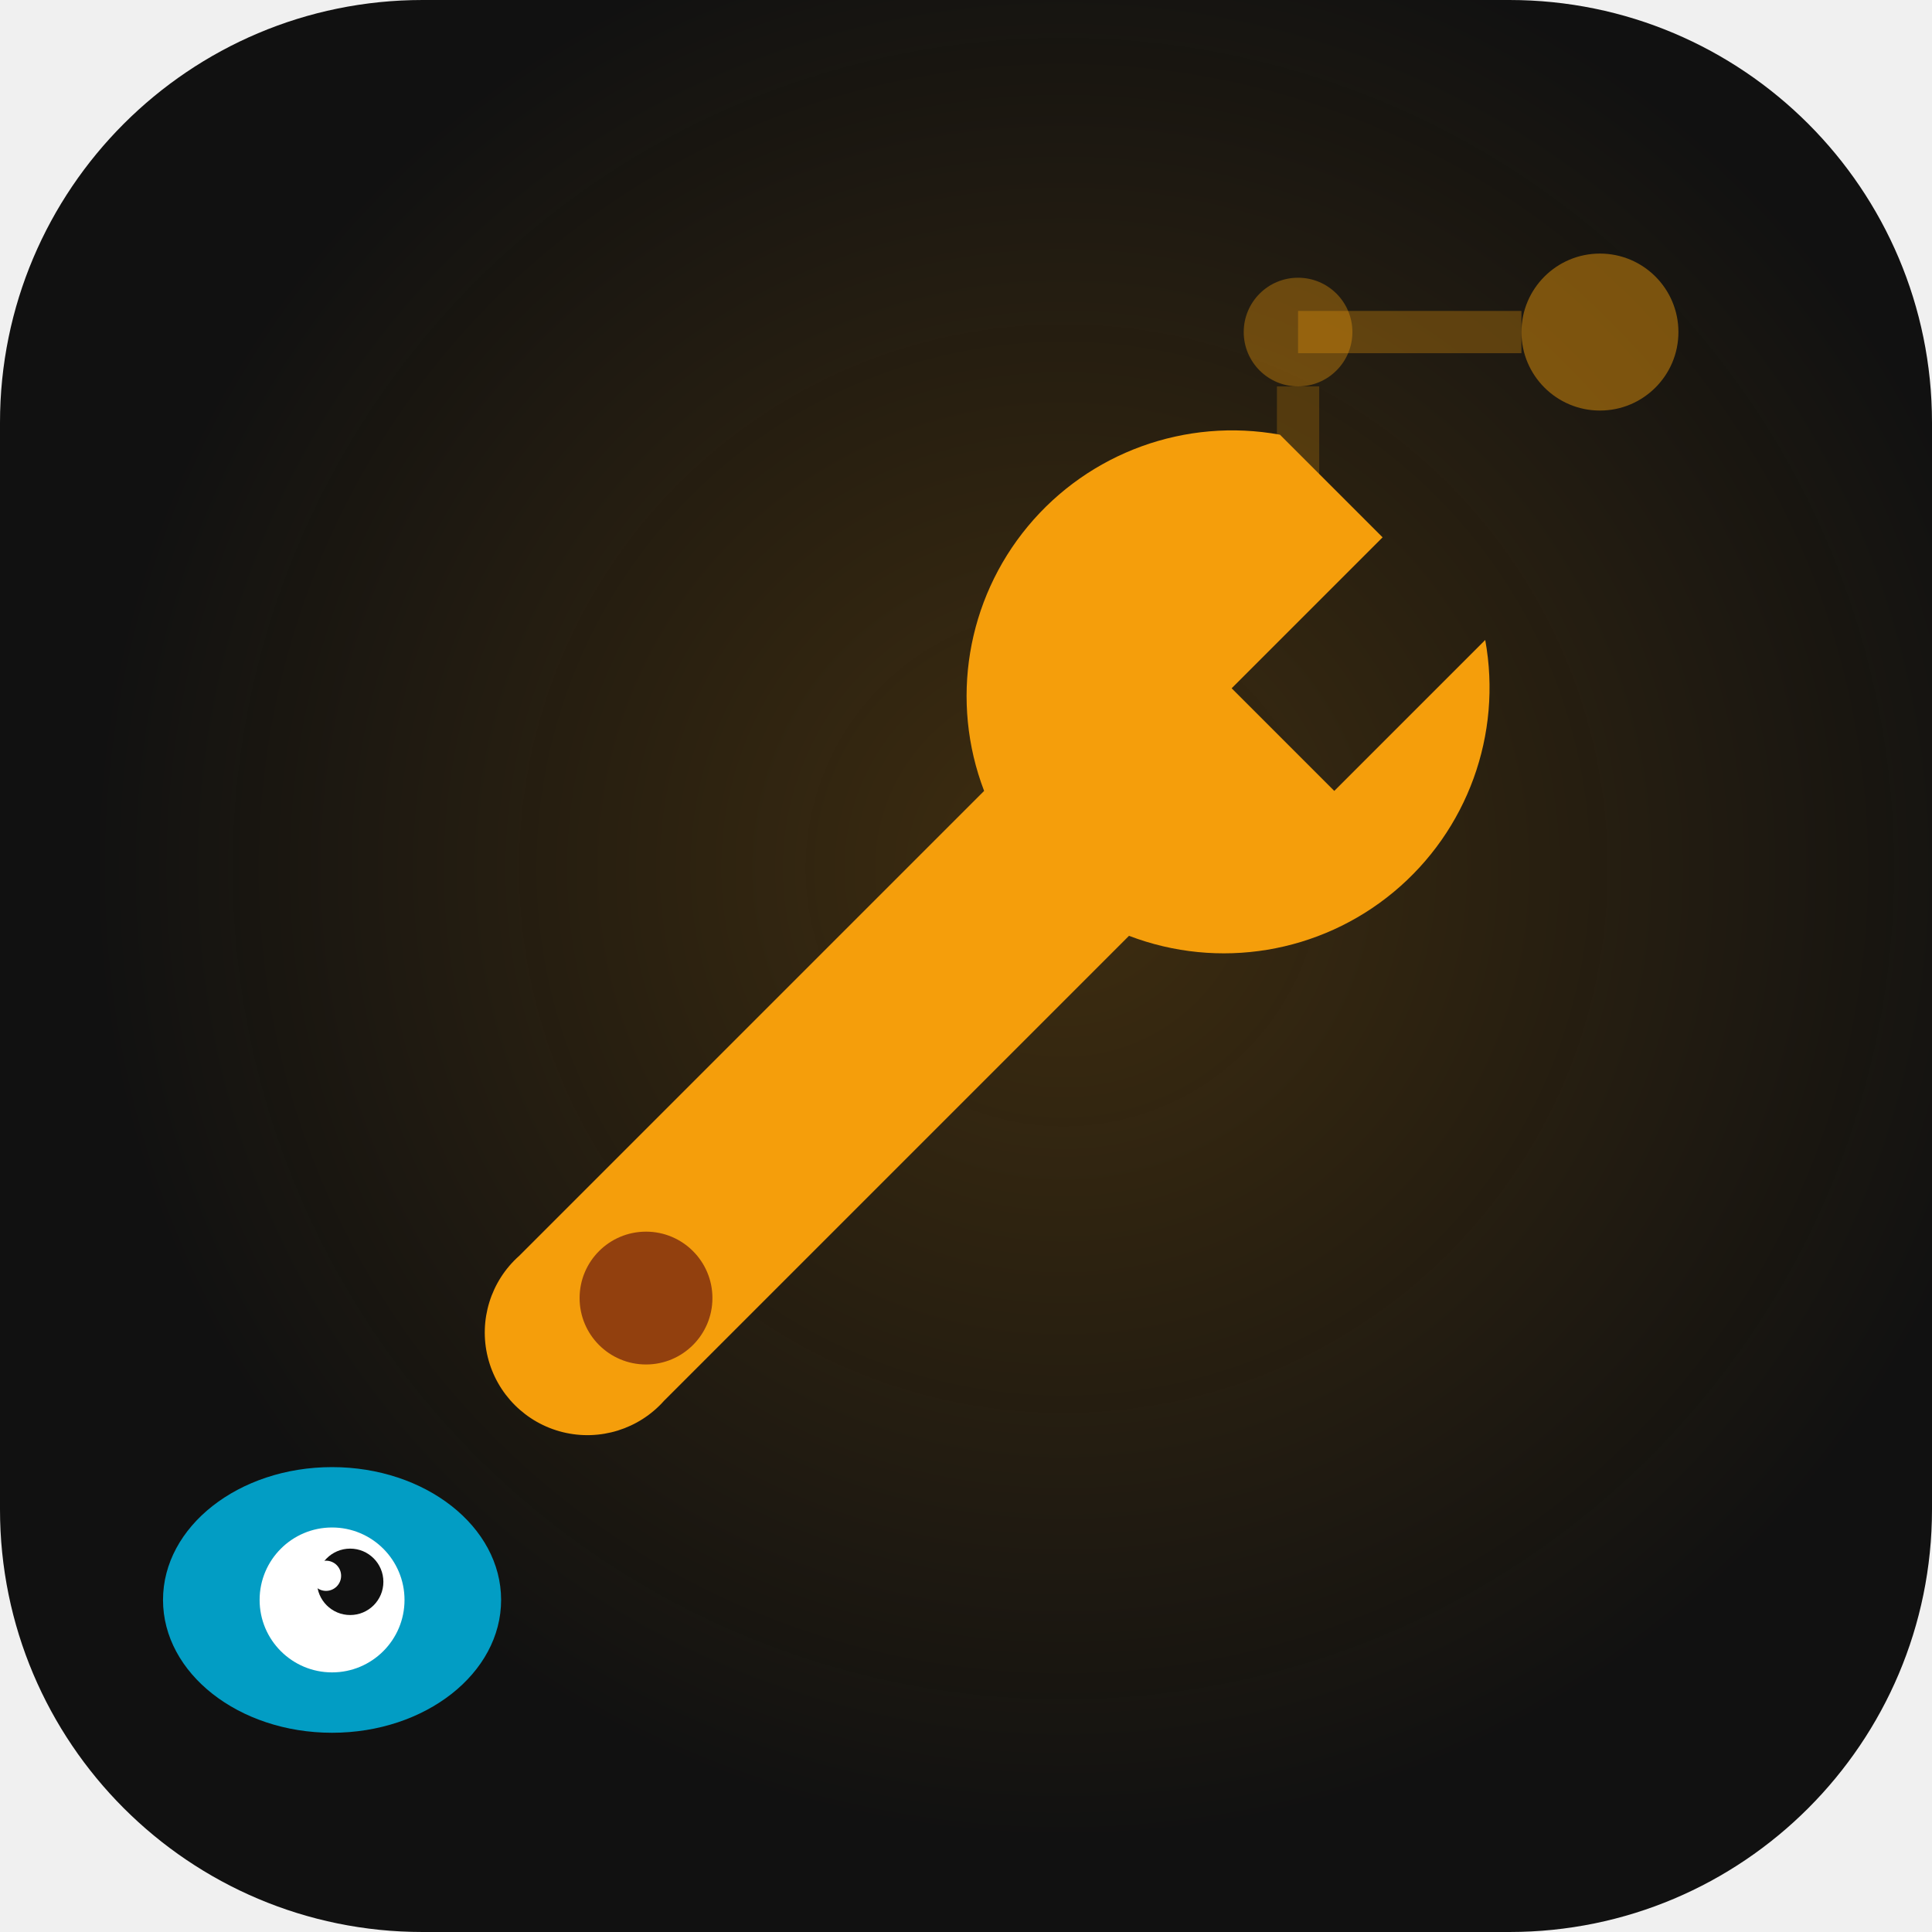
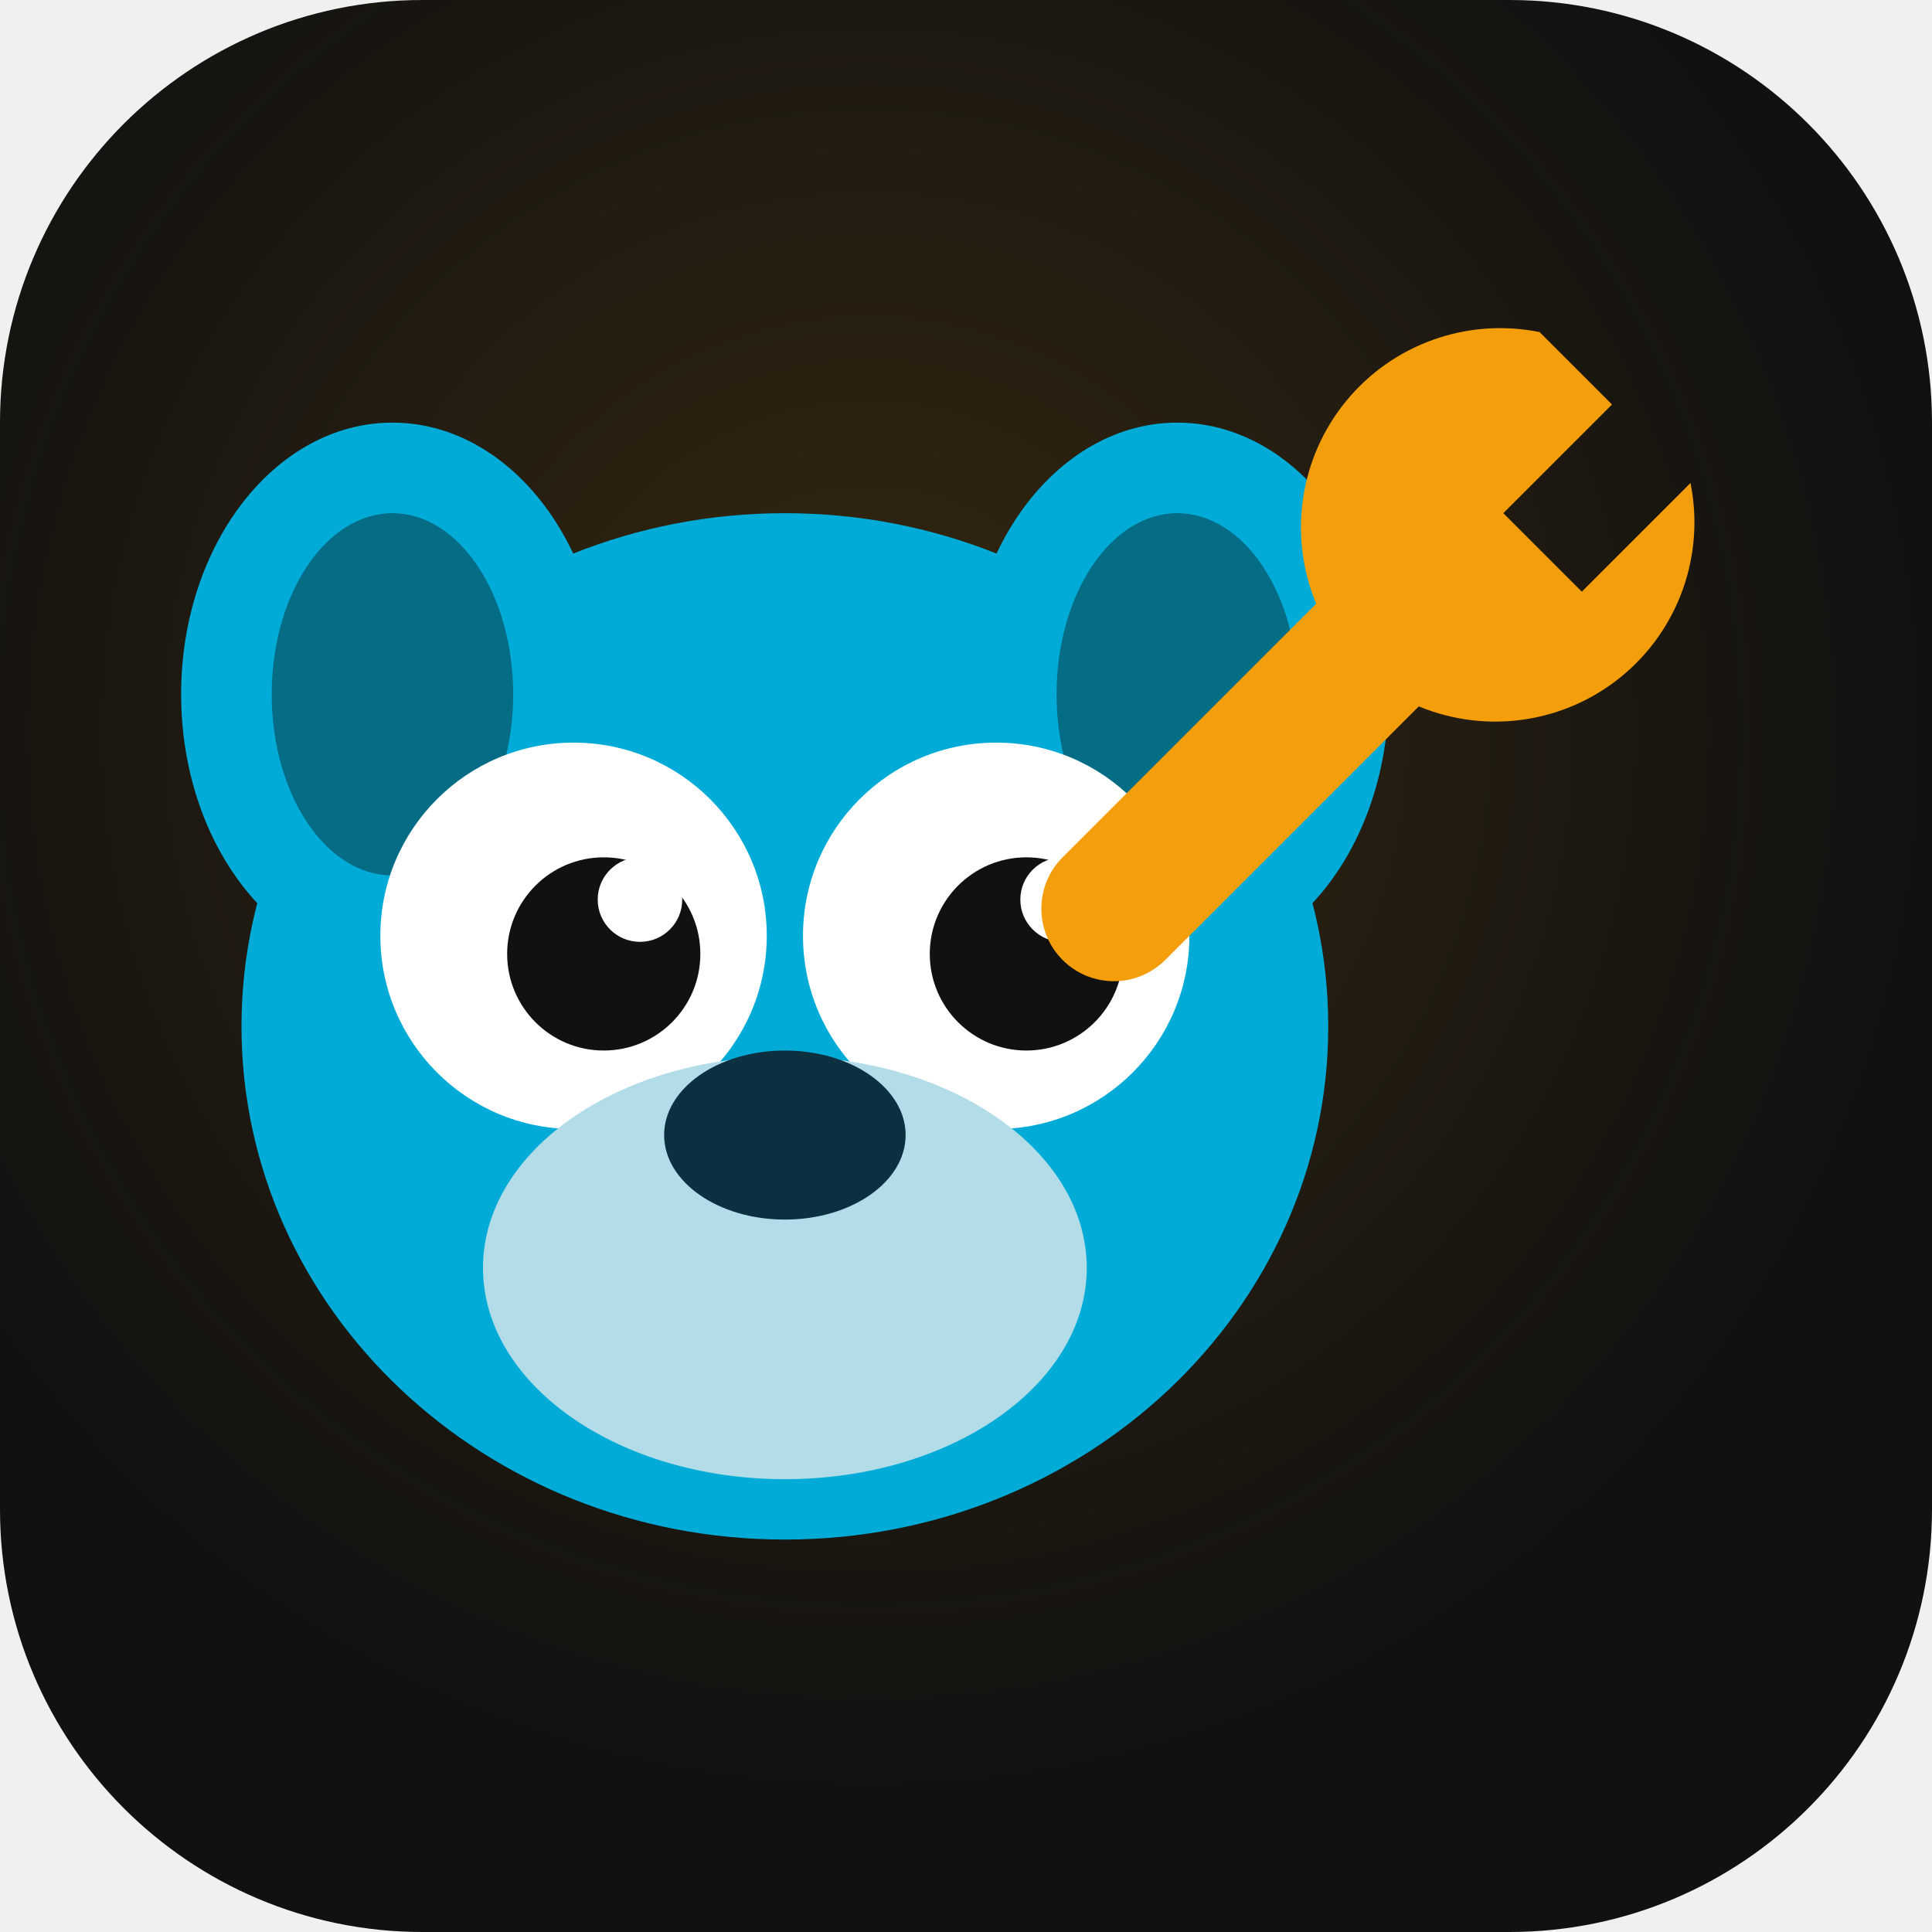
<svg xmlns="http://www.w3.org/2000/svg" viewBox="0 0 32 32" fill="none">
  <defs>
-     <radialGradient id="glow" cx="55%" cy="45%" r="50%">
-       <stop offset="0%" stop-color="#f59e0b" stop-opacity="0.2" />
+     <radialGradient id="g" cx="45%" cy="38%" r="55%">
+       <stop offset="0%" stop-color="#f59e0b" stop-opacity="0.16" />
      <stop offset="100%" stop-color="#f59e0b" stop-opacity="0" />
    </radialGradient>
  </defs>
-   <rect width="32" height="32" rx="7" fill="#111111" />
-   <rect width="32" height="32" rx="7" fill="url(#glow)" />
-   <circle cx="26.5" cy="5.5" r="1.3" fill="#f59e0b" opacity="0.45" />
-   <line x1="25.2" y1="5.5" x2="21.5" y2="5.5" stroke="#f59e0b" stroke-width="0.7" opacity="0.3" />
-   <circle cx="21.5" cy="5.5" r="0.9" fill="#f59e0b" opacity="0.35" />
-   <line x1="21.5" y1="6.4" x2="21.5" y2="9" stroke="#f59e0b" stroke-width="0.7" opacity="0.22" />
-   <path d="M21.2 7.2a4.4 4.4 0 0 0-4.9 5.9L8.6 20.8a1.7 1.7 0 1 0 2.4 2.4l7.7-7.7a4.4 4.4 0 0 0 5.9-4.9l-2.5 2.5-1.7-1.7 2.5-2.5z" fill="#f59e0b" />
-   <circle cx="10.7" cy="21.5" r="1.1" fill="#92400e" />
-   <ellipse cx="5.5" cy="26.5" rx="2.8" ry="2.2" fill="#00ACD7" opacity="0.9" />
-   <circle cx="5.5" cy="26.5" r="1.2" fill="white" />
-   <circle cx="5.8" cy="26.2" r="0.55" fill="#111" />
-   <circle cx="5.4" cy="26.1" r="0.25" fill="white" />
+   <rect width="32" height="32" rx="7" fill="#111" />
+   <rect width="32" height="32" rx="7" fill="url(#g)" />
+   <ellipse cx="13" cy="17" rx="9" ry="8.5" fill="#00ACD7" />
+   <ellipse cx="6.5" cy="11.5" rx="3.5" ry="4.5" fill="#00ACD7" />
+   <ellipse cx="6.5" cy="11.5" rx="2" ry="3" fill="#0d0d0d" opacity="0.4" />
+   <ellipse cx="19.5" cy="11.5" rx="3.5" ry="4.5" fill="#00ACD7" />
+   <ellipse cx="19.5" cy="11.5" rx="2" ry="3" fill="#0d0d0d" opacity="0.4" />
+   <circle cx="9.5" cy="15.5" r="3.2" fill="white" />
+   <circle cx="16.5" cy="15.5" r="3.2" fill="white" />
+   <circle cx="10" cy="15.8" r="1.6" fill="#111" />
+   <circle cx="17" cy="15.8" r="1.6" fill="#111" />
+   <circle cx="10.6" cy="14.9" r="0.7" fill="white" />
+   <circle cx="17.6" cy="14.9" r="0.7" fill="white" />
+   <ellipse cx="13" cy="21" rx="5" ry="3.5" fill="#B2DDE8" />
+   <ellipse cx="13" cy="18.8" rx="2" ry="1.4" fill="#0d3040" />
+   <path d="M25.5 5.5a3.3 3.3 0 0 0-3.7 4.5l-4.2 4.2a1.2 1.2 0 1 0 1.7 1.7l4.2-4.2a3.3 3.3 0 0 0 4.5-3.7l-1.8 1.8-1.3-1.3 1.8-1.8z" fill="#f59e0b" />
</svg>
